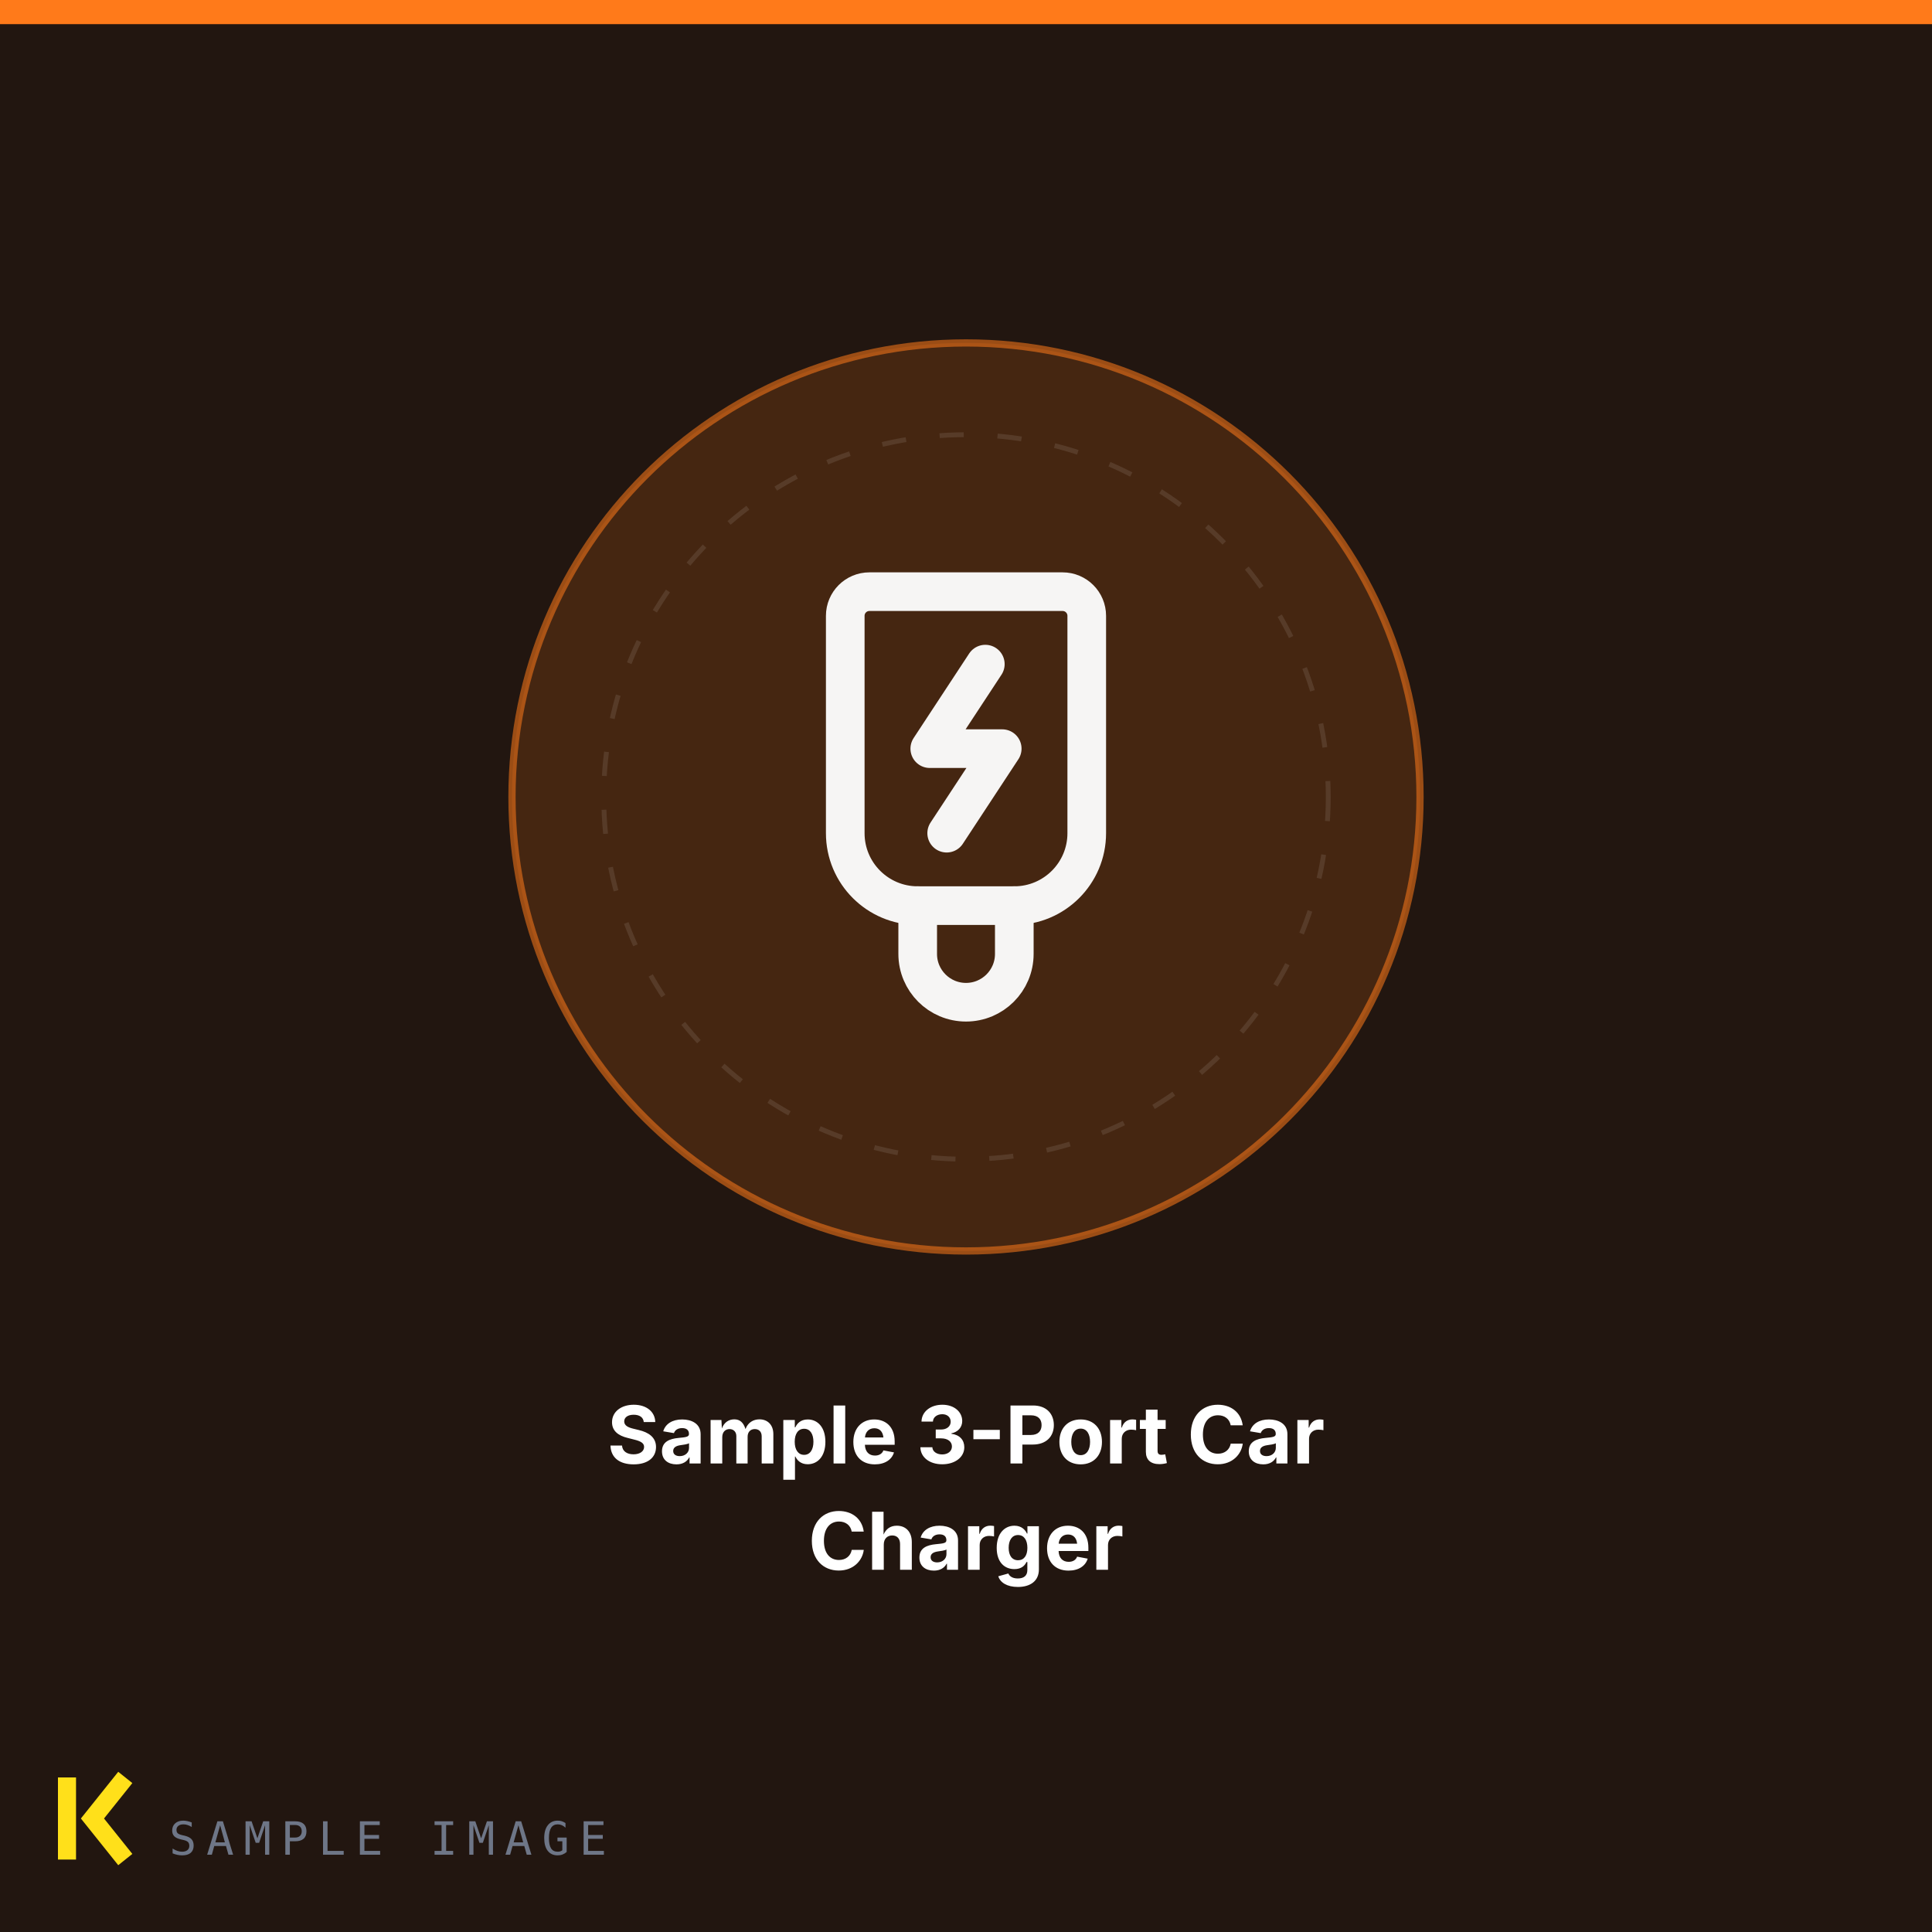
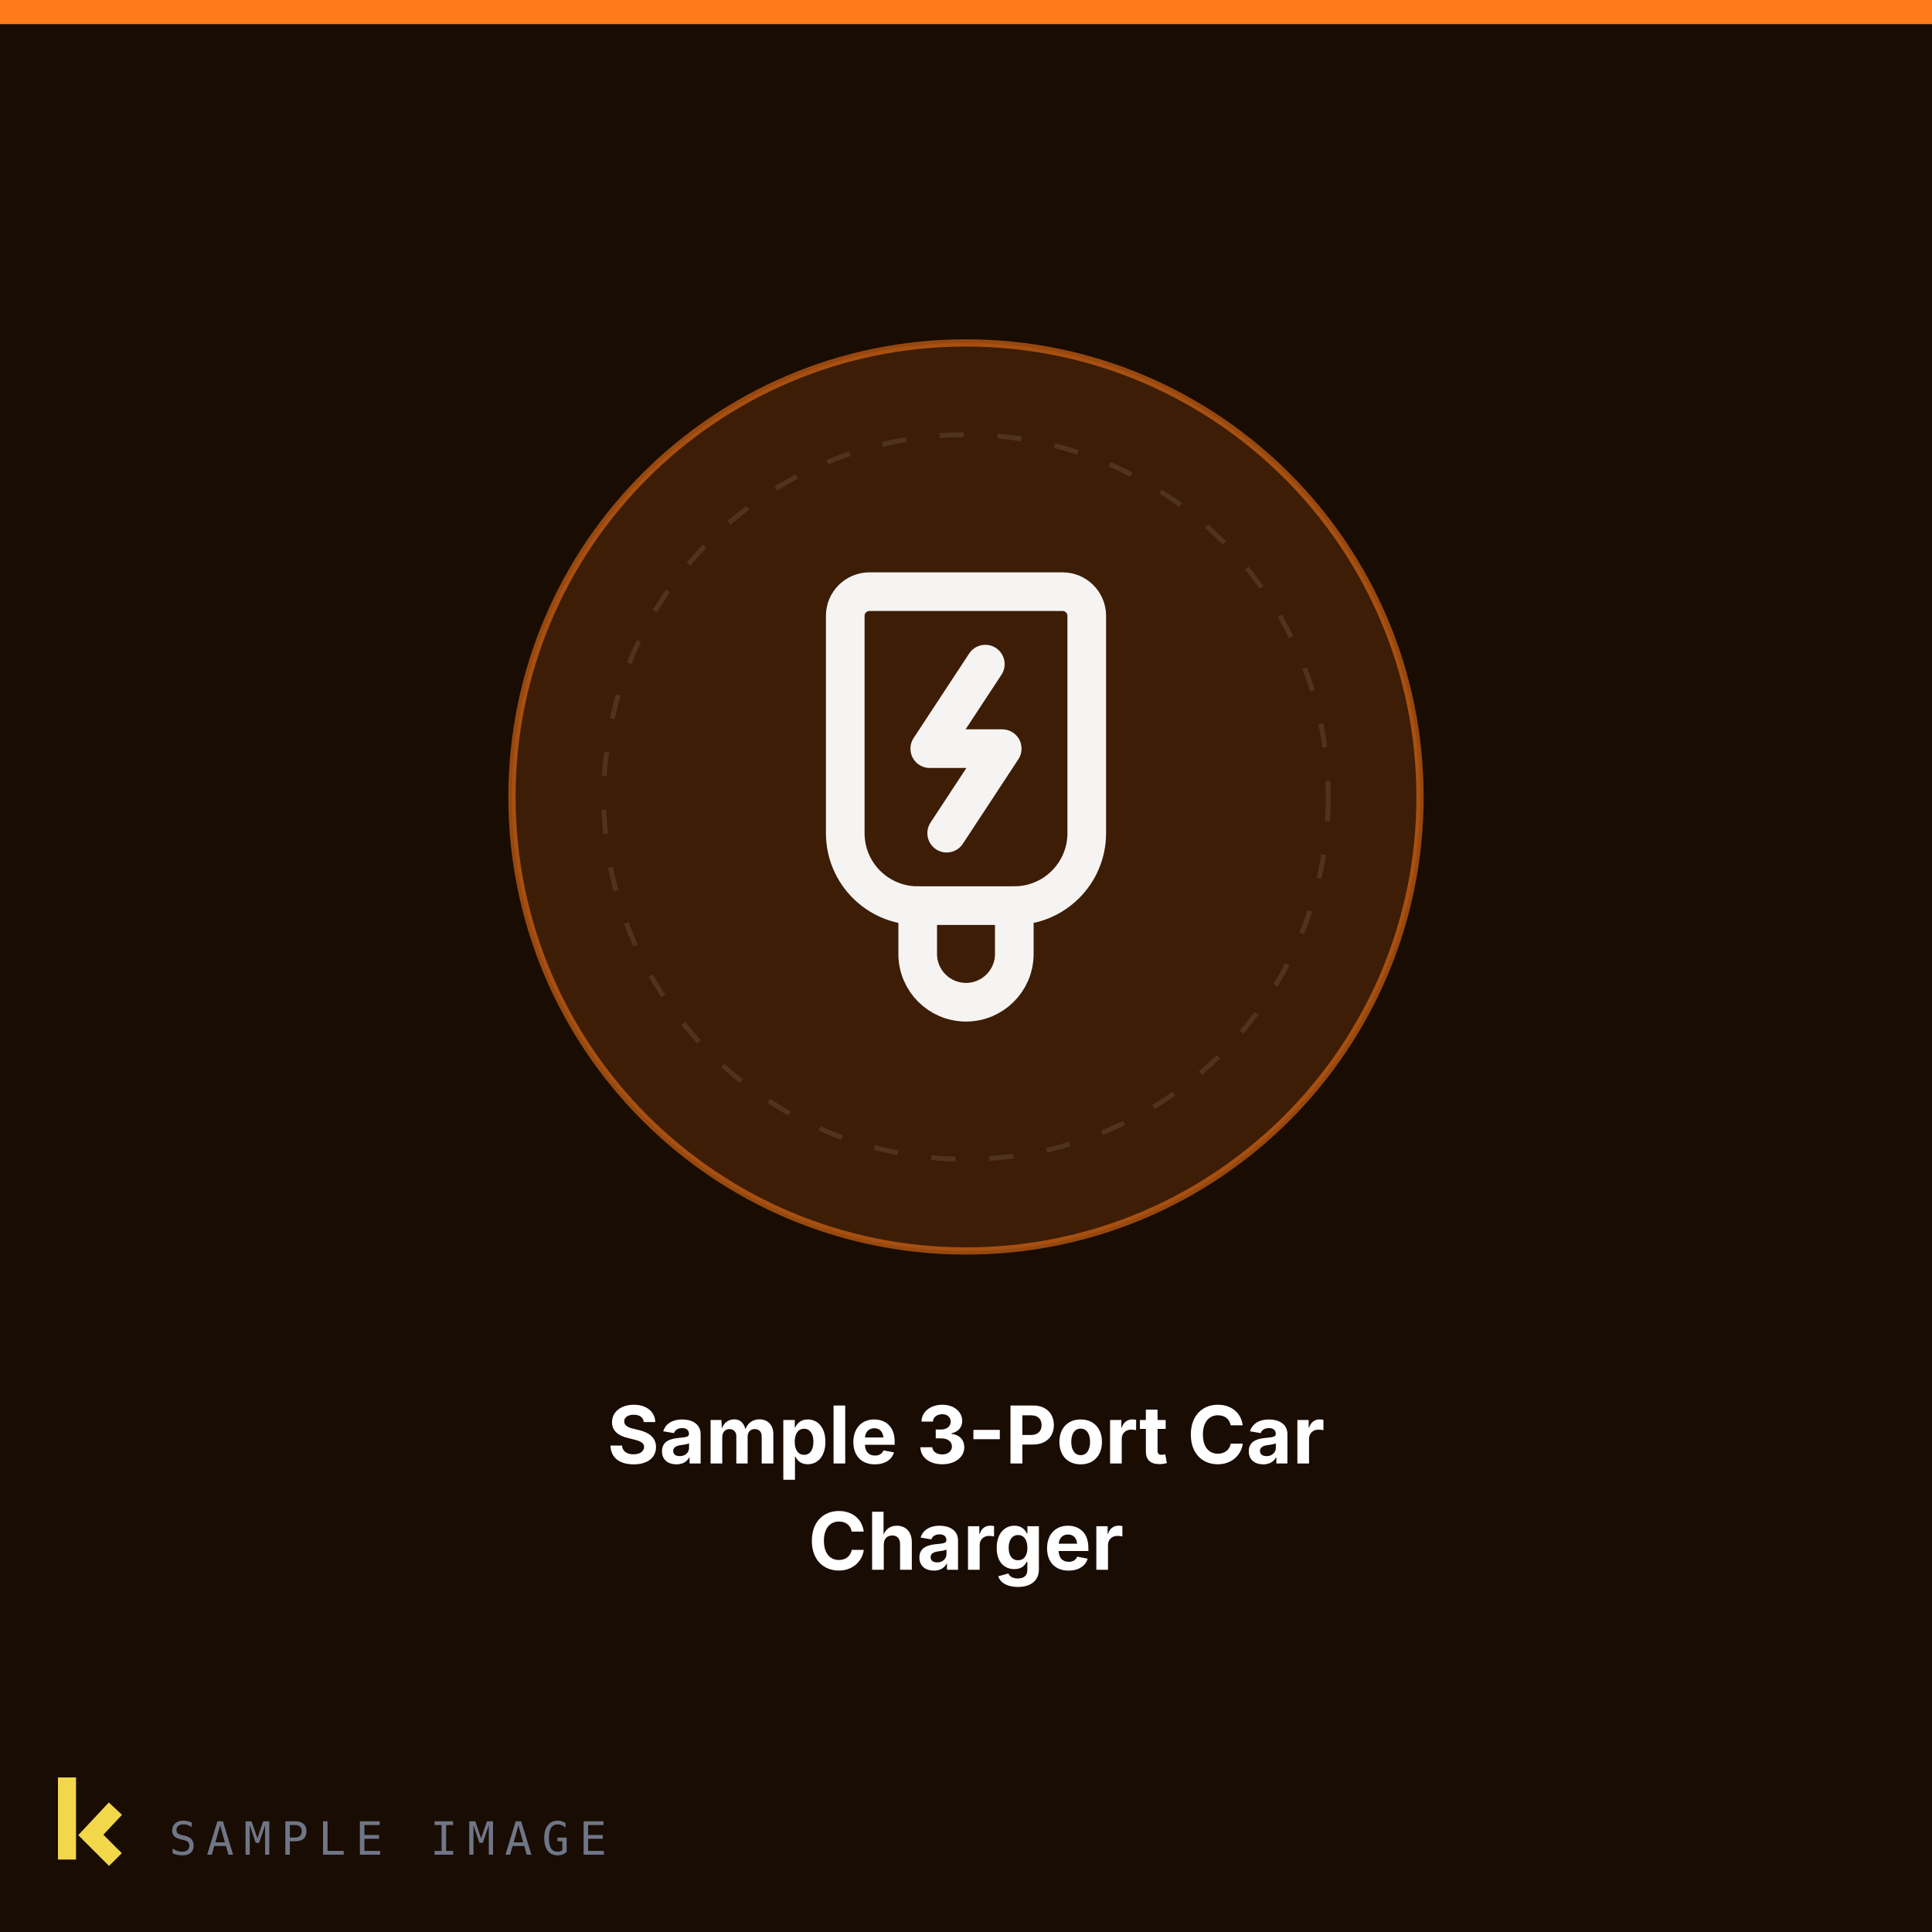
<svg xmlns="http://www.w3.org/2000/svg" viewBox="0 0 800 800" width="800" height="800" role="img" aria-label="Sample 3-Port Car Charger — sample product image">
-   <rect width="800" height="800" fill="#0A0B0F" />
+   <rect width="800" height="800" fill="#000000" />
  <rect width="800" height="800" fill="#FF7A1A" fill-opacity=".10" />
  <rect y="0" width="800" height="10" fill="#FF7A1A" />
  <circle cx="400" cy="330" r="188" fill="#FF7A1A" fill-opacity=".16" />
  <circle cx="400" cy="330" r="188" fill="none" stroke="#FF7A1A" stroke-opacity=".55" stroke-width="3" />
  <circle cx="400" cy="330" r="150" fill="none" stroke="#fff" stroke-opacity=".10" stroke-width="2" stroke-dasharray="10 14" />
  <g transform="translate(280 210) scale(10)" color="#ffffff" stroke-width="1.35" opacity=".95">
    <path d="M8 3.5h8a1 1 0 0 1 1 1v9a3 3 0 0 1-3 3h-4a3 3 0 0 1-3-3v-9a1 1 0 0 1 1-1Z" fill="none" stroke="currentColor" stroke-width="1.6" stroke-linecap="round" stroke-linejoin="round" />
    <path d="M10 16.5v2a2 2 0 0 0 4 0v-2" fill="none" stroke="currentColor" stroke-width="1.6" stroke-linecap="round" stroke-linejoin="round" />
    <path d="M12.8 6.5 10.5 10h3l-2.3 3.5" fill="none" stroke="currentColor" stroke-width="1.6" stroke-linecap="round" stroke-linejoin="round" />
  </g>
-   <g transform="translate(24 736) scale(0.34)" fill="#FFE01A" color="#FFE01A">
+   <g transform="translate(24 736) scale(0.34)" fill="#F3D74B" color="#F3D74B">
    <rect x="0" y="0" width="22" height="100" />
-     <path d="M 82 0 L 42 50 L 82 100" fill="none" stroke="currentColor" stroke-width="22" stroke-linecap="butt" stroke-linejoin="miter" />
+     <path d="M 70 38 L 40 70 L 70 100" fill="none" stroke="currentColor" stroke-width="22" stroke-linecap="butt" stroke-linejoin="miter" />
  </g>
  <text x="70" y="768" font-family="ui-monospace, SFMono-Regular, Menlo, monospace" font-size="19" letter-spacing="4" fill="#6E7687">SAMPLE IMAGE</text>
  <g font-family="Space Grotesk, Inter, Segoe UI, Roboto, Helvetica, Arial, sans-serif">
    <text x="400" y="606" text-anchor="middle" font-size="33" font-weight="700" fill="#fff">Sample 3-Port Car</text>
    <text x="400" y="650" text-anchor="middle" font-size="33" font-weight="700" fill="#fff">Charger</text>
  </g>
</svg>
